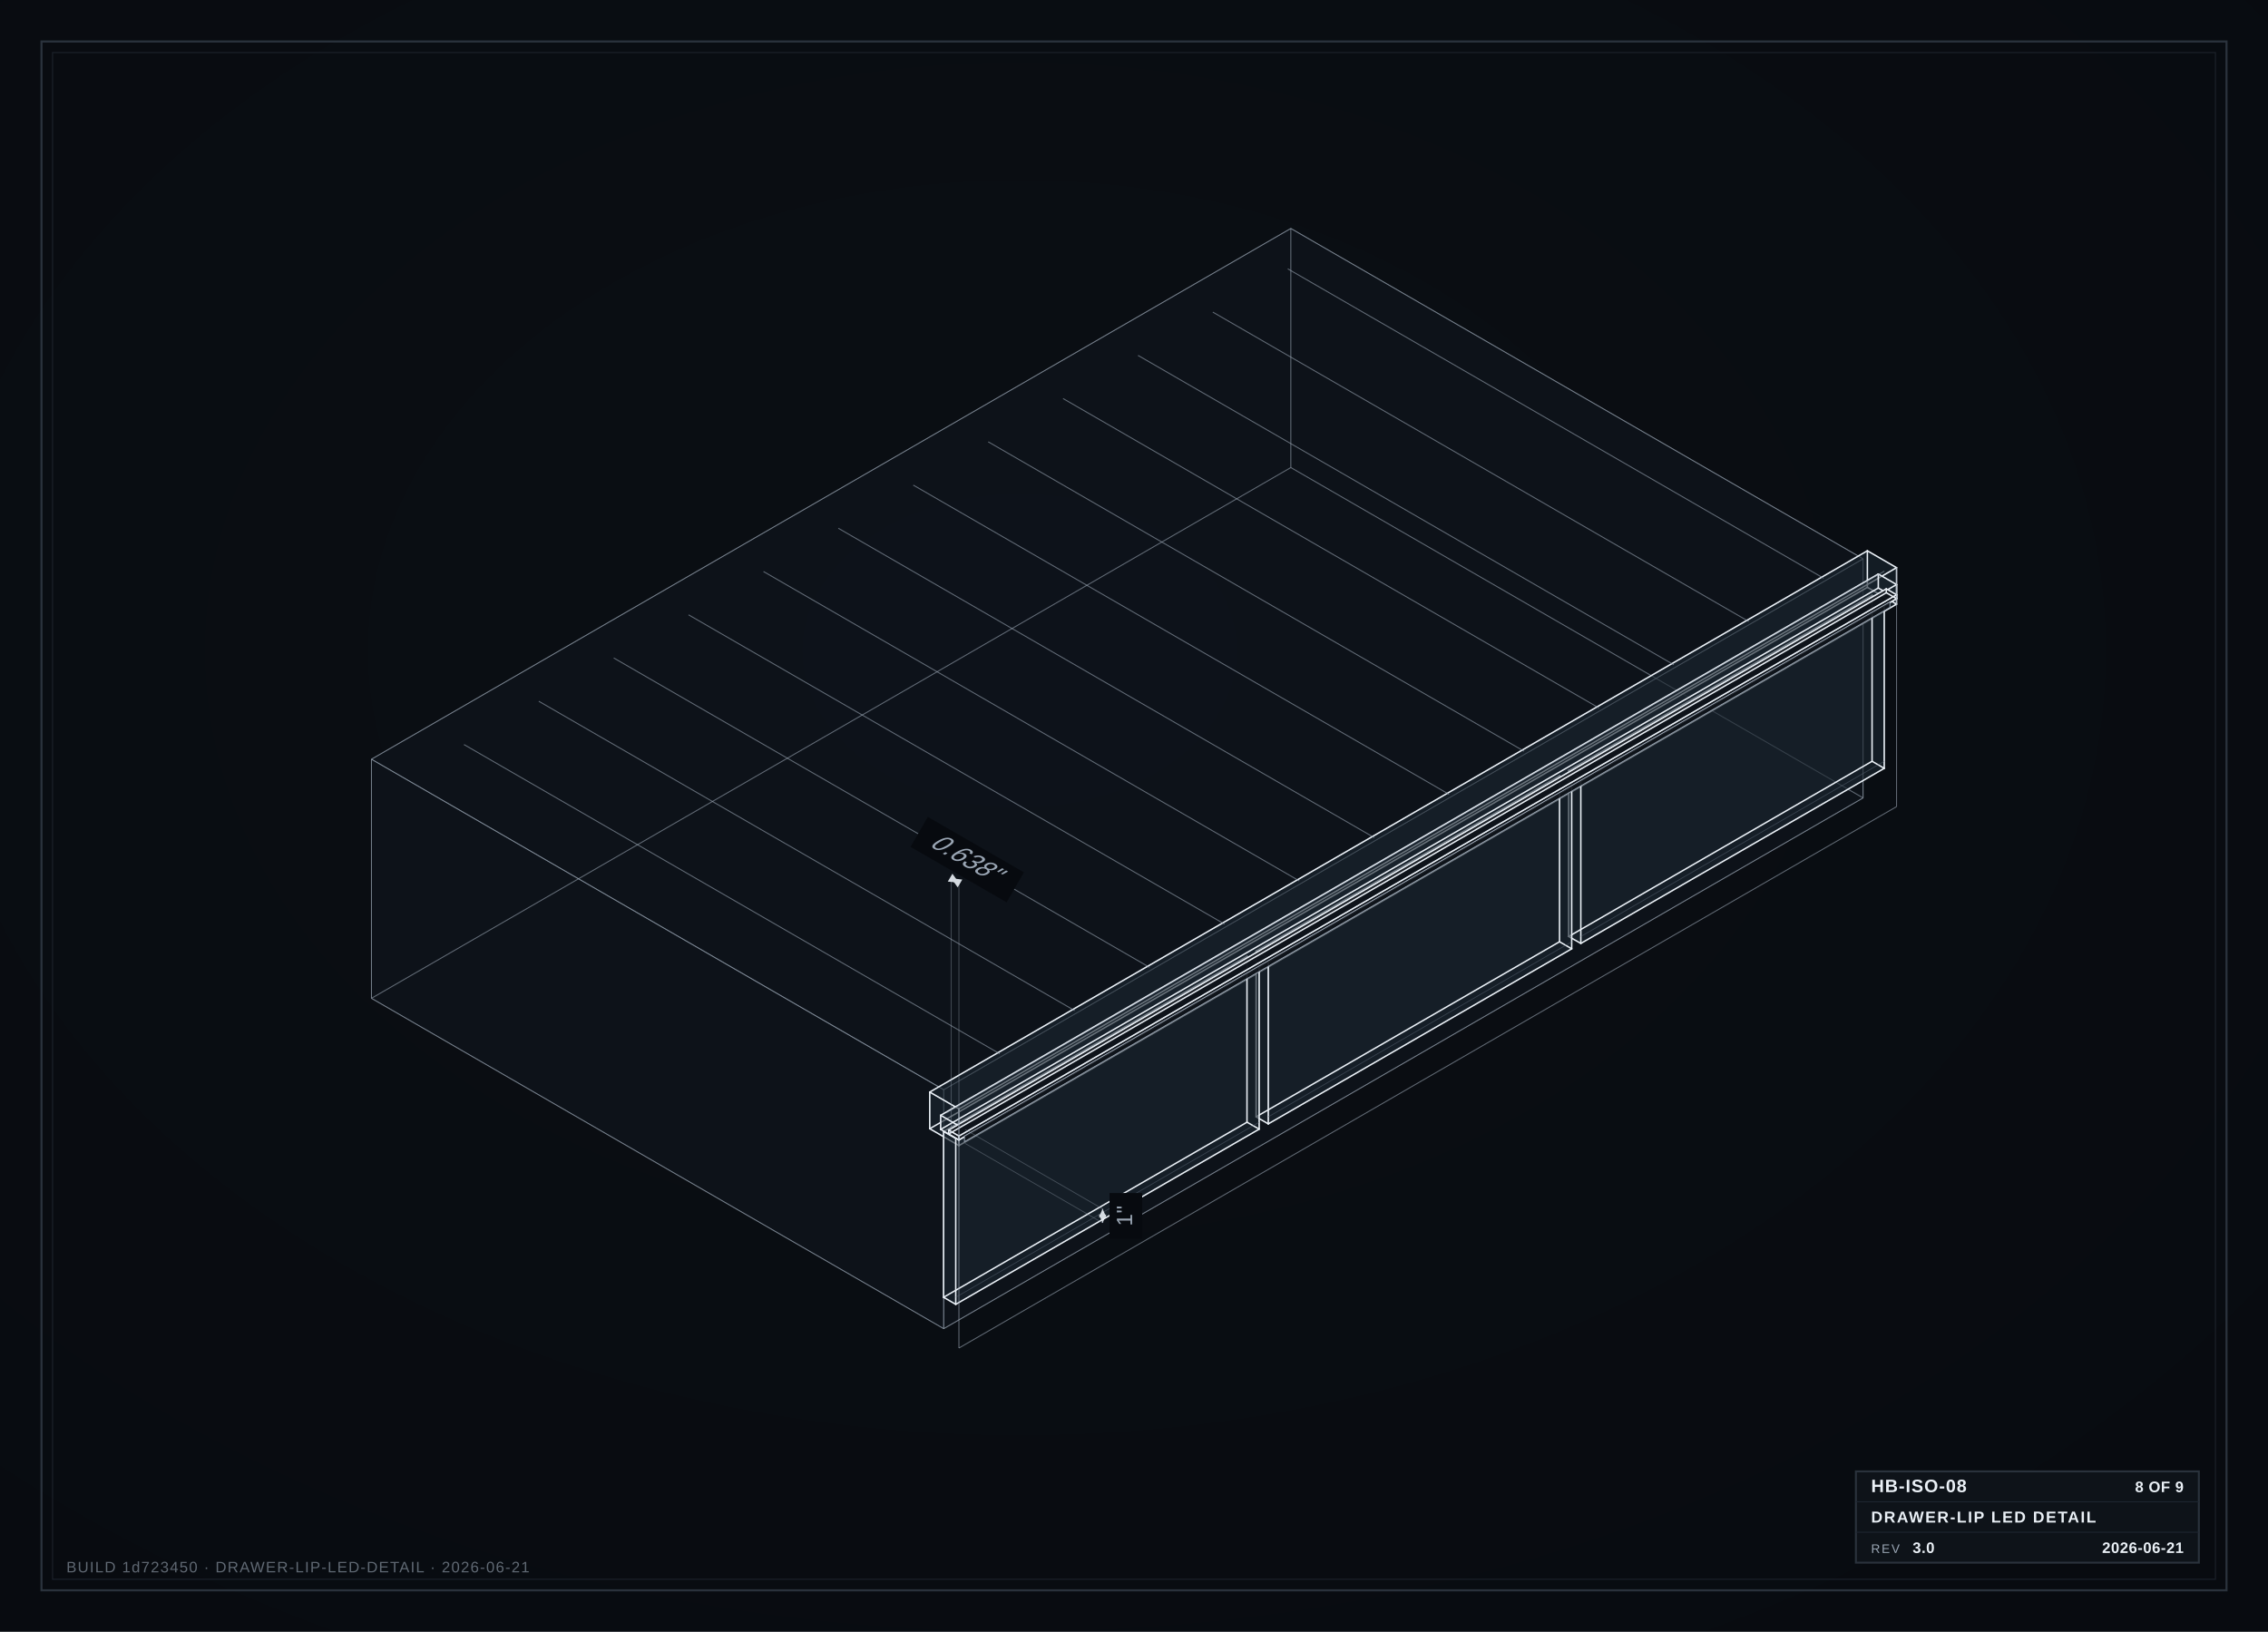
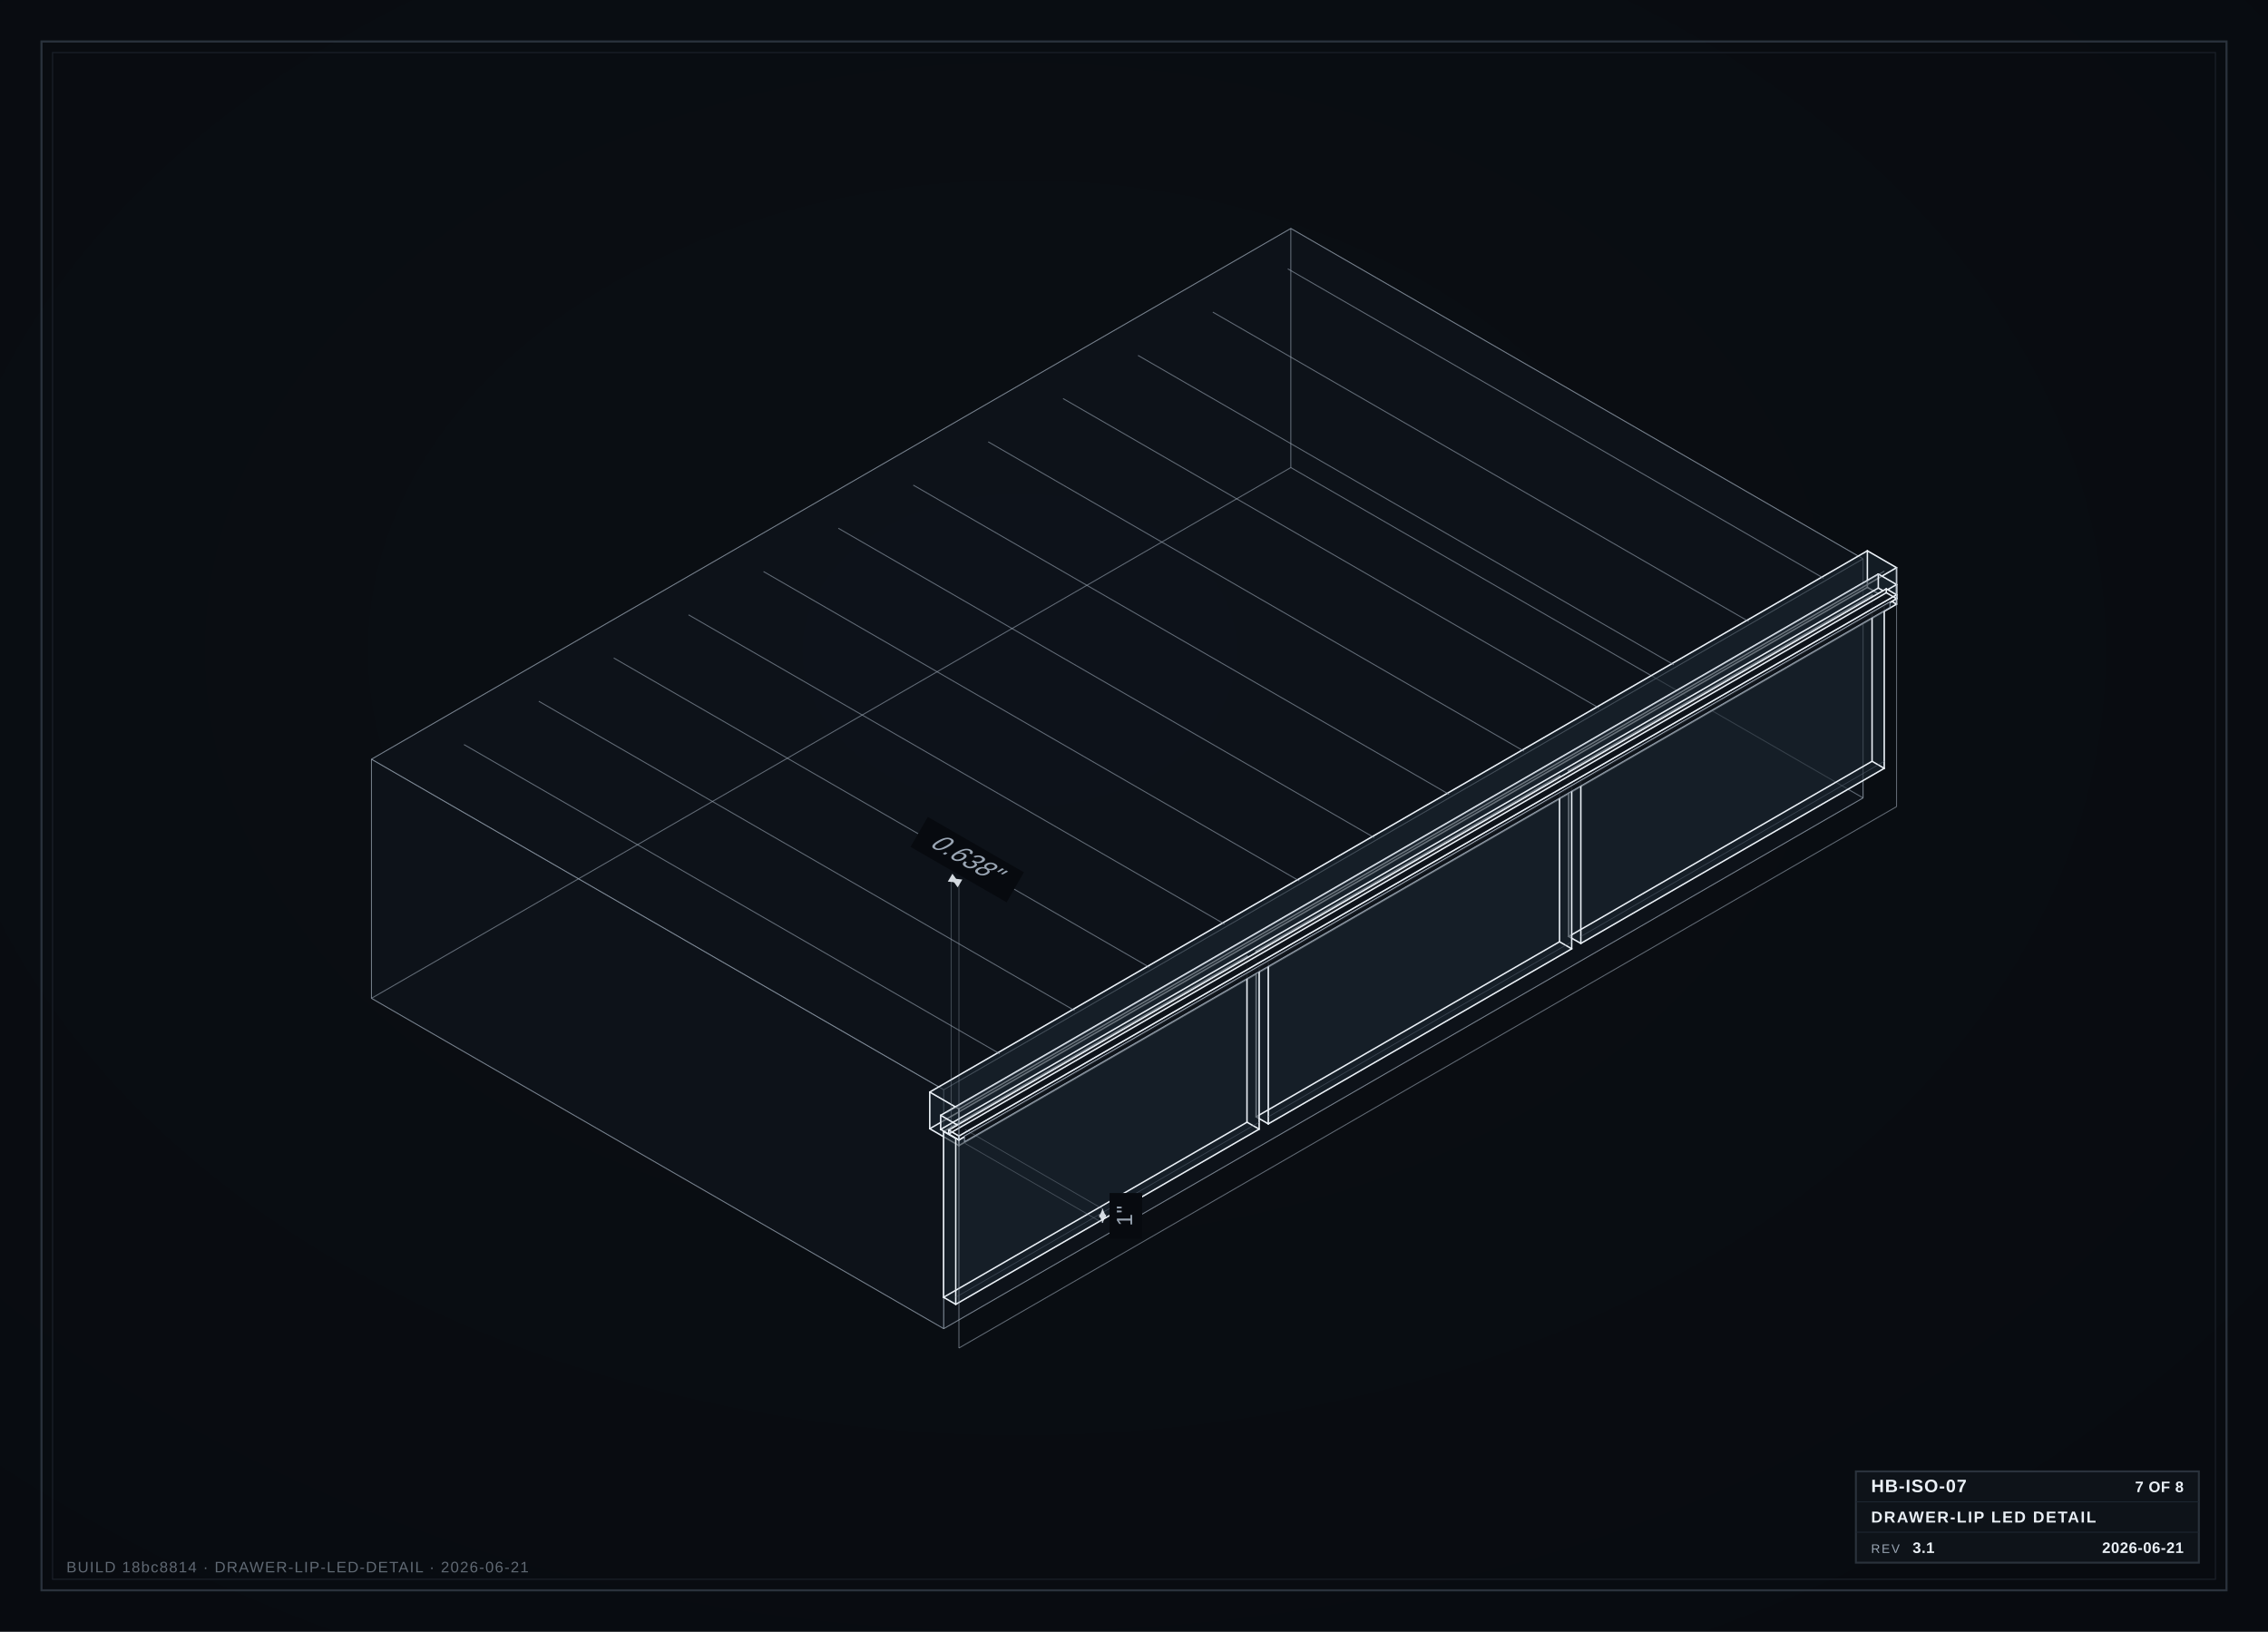
<svg xmlns="http://www.w3.org/2000/svg" viewBox="0 0 1640 1180" data-bf-class="new-world-isometric" data-bf-sheet="drawer-lip-led-detail" data-bf-view="iso-top">
  <defs>
    <radialGradient id="bg" cx="0.45" cy="0.4" r="0.95">
      <stop offset="0" stop-color="#0B0F14" />
      <stop offset="1" stop-color="#070A0F" />
    </radialGradient>
    <marker id="dimArrow-primary" markerWidth="11" markerHeight="10" refX="9" refY="4" orient="auto-start-reverse" markerUnits="userSpaceOnUse">
      <path d="M0,0 L9,4 L0,8 Z" fill="#EAF0F6" />
    </marker>
    <marker id="dimArrow-secondary" markerWidth="9.4" markerHeight="8.6" refX="7.4" refY="3.3" orient="auto-start-reverse" markerUnits="userSpaceOnUse">
      <path d="M0,0 L7.4,3.3 L0,6.6 Z" fill="#EAF0F6" />
    </marker>
    <marker id="dimArrow-tight" markerWidth="8" markerHeight="7.4" refX="6" refY="2.7" orient="auto-start-reverse" markerUnits="userSpaceOnUse">
      <path d="M0,0 L6,2.7 L0,5.4 Z" fill="#EAF0F6" />
    </marker>
    <marker id="dimArrow-micro" markerWidth="7" markerHeight="6.4" refX="5" refY="2.2" orient="auto-start-reverse" markerUnits="userSpaceOnUse">
      <path d="M0,0 L5,2.2 L0,4.4 Z" fill="#EAF0F6" />
    </marker>
    <style>
      .face   { fill:#1B2530; fill-opacity:0.62; stroke:#9AA6B4; stroke-width:0.5; stroke-opacity:0.5; stroke-linejoin:round; }
      .faceDk { fill:#0E141C; fill-opacity:0.72; stroke:#9AA6B4; stroke-width:0.5; stroke-opacity:0.4; stroke-linejoin:round; }
      .spk    { fill:#0E1218; fill-opacity:0.92; stroke:#9AA6B4; stroke-width:0.6; }
      .metal  { fill:none; stroke:#8B95A1; stroke-width:0.9; }
      .edge   { stroke:#EAF0F6;  stroke-width:1.05; fill:none; stroke-linecap:round; stroke-linejoin:round; }
      .edgeS  { stroke:#9AA6B4; stroke-width:0.7;  fill:none; opacity:0.6; }
      .edgeF  { stroke:#5A6675; stroke-width:0.55; fill:none; opacity:0.5; }
      .explode { stroke:#9AA6B4; stroke-width:0.7; fill:none; stroke-dasharray:2 6; stroke-linecap:round; opacity:0.55; }
      .dimline-primary { stroke:#EAF0F6; stroke-width:1.5; }
      .dimline-secondary { stroke:#9AA6B4; stroke-width:1.05; opacity:0.9; }
      .dimline-tight { stroke:#9AA6B4; stroke-width:0.85; opacity:0.9; }
      .dimline-micro { stroke:#9AA6B4; stroke-width:0.7; opacity:0.9; }
      .ext-primary { stroke:#9AA6B4; stroke-width:0.8; opacity:0.5; }
      .ext-secondary { stroke:#9AA6B4; stroke-width:0.7; opacity:0.35; }
      .ext-tight { stroke:#9AA6B4; stroke-width:0.6; opacity:0.35; }
      .ext-micro { stroke:#9AA6B4; stroke-width:0.5; opacity:0.35; }
      .dimKnockout { fill:#070A0F; stroke:none; }
      /* dimension typography — the ONLY three sizes (07 §3B). The thin halo is ANTI-ALIAS support only, never
         line clearance: the dim line is broken around the number (or the number sits outside it), so no line
         ever runs beneath a glyph. */
      .dimtext { fill:#EAF0F6; font-family:"Helvetica Neue","Segoe UI",Arial,system-ui,sans-serif; letter-spacing:0.3px; paint-order:stroke; stroke:#070A0F; stroke-width:1.1px; }
      .dimP { font-size:22px; }
      .dimS { font-size:18px; fill:#9AA6B4; }
      .dimT { font-size:16px; fill:#9AA6B4; }
      .dimM { font-size:13px; fill:#9AA6B4; }
      /* COMPACT title-block typography (07 §3B): the drawing title lives ONLY here (no top sheet title); the
         title is class="ttl" so it is exempt from the descriptive-label scan and the proof's text.ttl probe. */
      .ttl   { fill:#EAF0F6;    font-family:"Helvetica Neue","Segoe UI",Arial,system-ui,sans-serif; font-size:11.5px; letter-spacing:1px; font-weight:600; }
      .tnum  { fill:#EAF0F6;    font-family:"Helvetica Neue","Segoe UI",Arial,system-ui,sans-serif; font-size:13px; letter-spacing:0.6px; font-weight:700; }
      .tlab  { fill:#9AA6B4; font-family:"Helvetica Neue","Segoe UI",Arial,system-ui,sans-serif; font-size:9px;  letter-spacing:1.1px; }
      .tval  { fill:#EAF0F6;    font-family:"Helvetica Neue","Segoe UI",Arial,system-ui,sans-serif; font-size:11px; letter-spacing:0.3px; font-weight:600; }
      .wm    { fill:#9AA6B4; font-family:"Helvetica Neue","Segoe UI",Arial,system-ui,sans-serif; font-size:11px; letter-spacing:0.8px; opacity:0.6; }
    </style>
  </defs>
  <rect x="0" y="0" width="1640" height="1180" fill="url(#bg)" />
  <rect x="30" y="30" width="1580" height="1120" fill="none" stroke="#2A323C" stroke-width="1.5" />
  <rect x="38" y="38" width="1564" height="1104" fill="none" stroke="#1A2029" stroke-width="0.8" />
  <g id="iso-model">
    <path d="M268.6,721.9 L682.4,960.8 L682.4,788 L268.6,549 Z" class="faceDk" />
    <path d="M1347.2,577 L682.4,960.8 L682.4,788 L1347.2,404.1 Z" class="faceDk" />
    <path d="M933.4,165.2 L1347.2,404.1 L682.4,788 L268.6,549 Z" class="faceDk" />
    <line x1="933.4" y1="338.1" x2="1347.2" y2="577" class="edgeS" />
    <line x1="1347.2" y1="577" x2="1347.2" y2="404.1" class="edgeS" />
    <line x1="1347.2" y1="404.1" x2="933.4" y2="165.2" class="edgeS" />
    <line x1="933.4" y1="165.2" x2="933.4" y2="338.1" class="edgeS" />
    <line x1="268.6" y1="721.9" x2="682.4" y2="960.8" class="edgeS" />
    <line x1="682.4" y1="960.8" x2="682.4" y2="788" class="edgeS" />
    <line x1="682.4" y1="788" x2="268.6" y2="549" class="edgeS" />
    <line x1="268.6" y1="549" x2="268.6" y2="721.9" class="edgeS" />
    <line x1="933.4" y1="338.1" x2="268.6" y2="721.9" class="edgeS" />
    <line x1="1347.2" y1="577" x2="682.4" y2="960.8" class="edgeS" />
    <line x1="1347.2" y1="404.1" x2="682.4" y2="788" class="edgeS" />
    <line x1="933.4" y1="165.2" x2="268.6" y2="549" class="edgeS" />
    <path d="M672.3,816.2 L693.4,828.4 L693.4,801.9 L672.3,789.7 Z" class="face" />
    <path d="M1371.4,436.9 L693.4,828.4 L693.4,801.9 L1371.4,410.5 Z" class="face" />
    <path d="M1350.3,398.3 L1371.4,410.5 L693.4,801.9 L672.3,789.7 Z" class="face" />
    <line x1="1350.3" y1="424.7" x2="1371.4" y2="436.9" class="edge" />
    <line x1="1371.4" y1="436.9" x2="1371.4" y2="410.5" class="edge" />
    <line x1="1371.4" y1="410.5" x2="1350.3" y2="398.3" class="edge" />
    <line x1="1350.3" y1="398.3" x2="1350.3" y2="424.7" class="edge" />
    <line x1="672.3" y1="816.2" x2="693.4" y2="828.4" class="edge" />
    <line x1="693.4" y1="828.4" x2="693.4" y2="801.9" class="edge" />
    <line x1="693.4" y1="801.9" x2="672.3" y2="789.7" class="edge" />
    <line x1="672.3" y1="789.7" x2="672.3" y2="816.2" class="edge" />
    <line x1="1350.3" y1="424.7" x2="672.3" y2="816.2" class="edge" />
    <line x1="1371.4" y1="436.9" x2="693.4" y2="828.4" class="edge" />
    <line x1="1371.4" y1="410.5" x2="693.4" y2="801.9" class="edge" />
    <line x1="1350.3" y1="398.3" x2="672.3" y2="789.7" class="edge" />
    <path d="M1134.3,677.2 L1143.1,682.2 L1143.1,562.3 L1134.3,557.2 Z" class="face" />
    <path d="M1362.5,555.6 L1143.1,682.2 L1143.1,562.3 L1362.5,435.6 Z" class="face" />
    <path d="M1353.7,430.5 L1362.5,435.6 L1143.1,562.3 L1134.3,557.2 Z" class="face" />
    <line x1="1353.7" y1="550.5" x2="1362.5" y2="555.6" class="edge" />
    <line x1="1362.5" y1="555.6" x2="1362.5" y2="435.6" class="edge" />
    <line x1="1362.5" y1="435.6" x2="1353.7" y2="430.5" class="edge" />
    <line x1="1353.7" y1="430.5" x2="1353.7" y2="550.5" class="edge" />
    <line x1="1134.3" y1="677.2" x2="1143.1" y2="682.2" class="edge" />
    <line x1="1143.1" y1="682.2" x2="1143.1" y2="562.3" class="edge" />
    <line x1="1143.1" y1="562.3" x2="1134.3" y2="557.2" class="edge" />
    <line x1="1134.3" y1="557.2" x2="1134.3" y2="677.2" class="edge" />
    <line x1="1353.7" y1="550.5" x2="1134.3" y2="677.2" class="edge" />
    <line x1="1362.5" y1="555.6" x2="1143.1" y2="682.2" class="edge" />
    <line x1="1362.5" y1="435.6" x2="1143.1" y2="562.3" class="edge" />
    <line x1="1353.7" y1="430.5" x2="1134.3" y2="557.2" class="edge" />
    <path d="M908.3,807.6 L917.1,812.7 L917.1,692.8 L908.3,687.7 Z" class="face" />
    <path d="M1136.5,686.1 L917.1,812.7 L917.1,692.8 L1136.5,566.1 Z" class="face" />
    <path d="M1127.7,561 L1136.5,566.1 L917.1,692.8 L908.3,687.7 Z" class="face" />
    <line x1="1127.7" y1="681" x2="1136.5" y2="686.1" class="edge" />
    <line x1="1136.5" y1="686.1" x2="1136.5" y2="566.1" class="edge" />
    <line x1="1136.5" y1="566.1" x2="1127.7" y2="561" class="edge" />
    <line x1="1127.7" y1="561" x2="1127.7" y2="681" class="edge" />
    <line x1="908.3" y1="807.6" x2="917.1" y2="812.7" class="edge" />
    <line x1="917.1" y1="812.7" x2="917.1" y2="692.8" class="edge" />
    <line x1="917.1" y1="692.8" x2="908.3" y2="687.7" class="edge" />
    <line x1="908.3" y1="687.7" x2="908.3" y2="807.6" class="edge" />
    <line x1="1127.7" y1="681" x2="908.3" y2="807.6" class="edge" />
    <line x1="1136.5" y1="686.1" x2="917.1" y2="812.7" class="edge" />
    <line x1="1136.5" y1="566.1" x2="917.1" y2="692.8" class="edge" />
    <line x1="1127.7" y1="561" x2="908.3" y2="687.7" class="edge" />
    <path d="M682.3,938.1 L691.1,943.2 L691.1,823.2 L682.3,818.2 Z" class="face" />
    <path d="M910.5,816.5 L691.1,943.2 L691.1,823.2 L910.5,696.6 Z" class="face" />
    <path d="M901.7,691.5 L910.5,696.6 L691.1,823.2 L682.3,818.2 Z" class="face" />
    <line x1="901.7" y1="811.5" x2="910.5" y2="816.5" class="edge" />
    <line x1="910.5" y1="816.5" x2="910.5" y2="696.6" class="edge" />
    <line x1="910.5" y1="696.6" x2="901.7" y2="691.5" class="edge" />
    <line x1="901.7" y1="691.5" x2="901.7" y2="811.5" class="edge" />
    <line x1="682.3" y1="938.1" x2="691.1" y2="943.2" class="edge" />
    <line x1="691.1" y1="943.2" x2="691.1" y2="823.2" class="edge" />
    <line x1="691.1" y1="823.2" x2="682.3" y2="818.2" class="edge" />
    <line x1="682.3" y1="818.2" x2="682.3" y2="938.1" class="edge" />
    <line x1="901.7" y1="811.5" x2="682.3" y2="938.1" class="edge" />
    <line x1="910.5" y1="816.5" x2="691.1" y2="943.2" class="edge" />
    <line x1="910.5" y1="696.6" x2="691.1" y2="823.2" class="edge" />
    <line x1="901.7" y1="691.5" x2="682.3" y2="818.2" class="edge" />
    <path d="M680.2,816.7 L693.4,824.3 L693.4,814.2 L680.2,806.5 Z" class="face" />
    <path d="M1371.4,432.9 L693.4,824.3 L693.4,814.2 L1371.4,422.7 Z" class="face" />
    <path d="M1358.2,415.1 L1371.4,422.7 L693.4,814.2 L680.2,806.5 Z" class="face" />
    <line x1="1358.2" y1="425.2" x2="1371.4" y2="432.9" class="edge" />
    <line x1="1371.4" y1="432.9" x2="1371.4" y2="422.7" class="edge" />
    <line x1="1371.4" y1="422.7" x2="1358.2" y2="415.1" class="edge" />
    <line x1="1358.2" y1="415.1" x2="1358.2" y2="425.2" class="edge" />
    <line x1="680.2" y1="816.7" x2="693.4" y2="824.3" class="edge" />
    <line x1="693.4" y1="824.3" x2="693.4" y2="814.2" class="edge" />
    <line x1="693.4" y1="814.2" x2="680.2" y2="806.5" class="edge" />
    <line x1="680.2" y1="806.5" x2="680.2" y2="816.7" class="edge" />
    <line x1="1358.2" y1="425.2" x2="680.2" y2="816.7" class="edge" />
    <line x1="1371.4" y1="432.9" x2="693.4" y2="824.3" class="edge" />
    <line x1="1371.4" y1="422.7" x2="693.4" y2="814.2" class="edge" />
    <line x1="1358.2" y1="415.1" x2="680.2" y2="806.5" class="edge" />
    <path d="M686,820 L693.4,824.3 L693.4,821.5 L686,817.2 Z" class="spk" />
    <path d="M1371.4,432.9 L693.4,824.3 L693.4,821.5 L1371.4,430.1 Z" class="spk" />
    <path d="M1364,425.8 L1371.4,430.1 L693.4,821.5 L686,817.2 Z" class="spk" />
    <line x1="1364" y1="428.6" x2="1371.4" y2="432.9" class="edge" />
    <line x1="1371.4" y1="432.9" x2="1371.4" y2="430.1" class="edge" />
    <line x1="1371.4" y1="430.1" x2="1364" y2="425.8" class="edge" />
    <line x1="1364" y1="425.8" x2="1364" y2="428.6" class="edge" />
    <line x1="686" y1="820" x2="693.4" y2="824.3" class="edge" />
    <line x1="693.4" y1="824.3" x2="693.4" y2="821.5" class="edge" />
    <line x1="693.4" y1="821.5" x2="686" y2="817.2" class="edge" />
    <line x1="686" y1="817.2" x2="686" y2="820" class="edge" />
    <line x1="1364" y1="428.6" x2="686" y2="820" class="edge" />
    <line x1="1371.4" y1="432.9" x2="693.4" y2="824.3" class="edge" />
    <line x1="1371.4" y1="430.1" x2="693.4" y2="821.5" class="edge" />
    <line x1="1364" y1="425.8" x2="686" y2="817.2" class="edge" />
    <path d="M1366.6,439.2 L697.4,825.6 L697.4,821.5 L1366.6,435.2 Z" class="spk" />
    <line x1="931.2" y1="194.4" x2="1318.6" y2="418.1" class="edgeS" />
    <line x1="877" y1="225.7" x2="1264.5" y2="449.4" class="edgeS" />
    <line x1="822.9" y1="257" x2="1210.3" y2="480.7" class="edgeS" />
    <line x1="768.7" y1="288.2" x2="1156.1" y2="511.9" class="edgeS" />
    <line x1="714.6" y1="319.5" x2="1102" y2="543.2" class="edgeS" />
    <line x1="660.4" y1="350.8" x2="1047.8" y2="574.4" class="edgeS" />
    <line x1="606.2" y1="382" x2="993.7" y2="605.7" class="edgeS" />
    <line x1="552.1" y1="413.3" x2="939.5" y2="637" class="edgeS" />
    <line x1="497.9" y1="444.6" x2="885.4" y2="668.2" class="edgeS" />
    <line x1="443.8" y1="475.8" x2="831.2" y2="699.5" class="edgeS" />
    <line x1="389.6" y1="507.1" x2="777.1" y2="730.8" class="edgeS" />
    <line x1="335.5" y1="538.4" x2="722.9" y2="762" class="edgeS" />
    <line x1="1362.6" y1="413" x2="684.6" y2="804.5" class="edgeS" />
    <line x1="1371.4" y1="583.3" x2="693.4" y2="974.8" class="edgeS" />
    <line x1="1371.4" y1="583.3" x2="1371.4" y2="410.5" class="edgeS" />
    <line x1="693.4" y1="974.8" x2="693.4" y2="801.9" class="edgeS" />
    <line x1="1362.5" y1="550.5" x2="1143.1" y2="677.2" class="edgeF" />
    <line x1="1136.5" y1="681" x2="917.1" y2="807.6" class="edgeF" />
    <line x1="910.5" y1="811.5" x2="691.1" y2="938.1" class="edgeF" />
  </g>
  <g id="iso-dimensions">
    <path d="M802.3,895.7 L802.3,862.7 L825.9,862.7 L825.9,895.7 Z" class="dimKnockout" />
    <path d="M727.9,652.5 L658.4,612.4 L670.9,590.7 L740.4,630.8 Z" class="dimKnockout" />
    <line x1="697.8" y1="826.8" x2="797.3" y2="884.3" class="ext-tight" />
    <line x1="697.8" y1="816.7" x2="797.3" y2="874.2" class="ext-tight" />
    <line x1="797.3" y1="884.3" x2="797.3" y2="874.2" class="dimline-tight" marker-start="url(#dimArrow-tight)" marker-end="url(#dimArrow-tight)" />
    <text transform="translate(814.1 879.2) rotate(-90)" class="dimtext dimT" text-anchor="middle" dominant-baseline="middle">1"</text>
    <line x1="693.4" y1="823.4" x2="693.4" y2="638.4" class="ext-secondary" />
    <line x1="687.8" y1="820.1" x2="687.8" y2="635.1" class="ext-secondary" />
    <line x1="693.4" y1="638.4" x2="687.8" y2="635.1" class="dimline-secondary" marker-start="url(#dimArrow-secondary)" marker-end="url(#dimArrow-secondary)" />
    <text transform="translate(699.4 621.6) rotate(30) skewX(-30)" class="dimtext dimS" text-anchor="middle" dominant-baseline="middle">0.638"</text>
  </g>
  <rect x="1342" y="1064" width="248" height="66" fill="#0E1319" stroke="#2A323C" stroke-width="1.4" />
  <line x1="1342" y1="1086" x2="1590" y2="1086" stroke="#1E2630" stroke-width="0.7" />
  <line x1="1342" y1="1108" x2="1590" y2="1108" stroke="#1E2630" stroke-width="0.7" />
-   <text class="tnum" x="1353" y="1079">HB-ISO-08</text>
-   <text class="tval" x="1579" y="1079" text-anchor="end">8 OF 9</text>
+   <text class="tnum" x="1353" y="1079">HB-ISO-07</text>
+   <text class="tval" x="1579" y="1079" text-anchor="end">7 OF 8</text>
  <text class="ttl" x="1353" y="1101">DRAWER-LIP LED DETAIL</text>
  <text class="tlab" x="1353" y="1123">REV</text>
-   <text class="tval" x="1383" y="1123">3.0</text>
+   <text class="tval" x="1383" y="1123">3.1</text>
  <text class="tval" x="1579" y="1123" text-anchor="end">2026-06-21</text>
-   <text class="wm" x="48" y="1137">BUILD 1d723450 · DRAWER-LIP-LED-DETAIL · 2026-06-21</text>
+   <text class="wm" x="48" y="1137">BUILD 18bc8814 · DRAWER-LIP-LED-DETAIL · 2026-06-21</text>
</svg>
